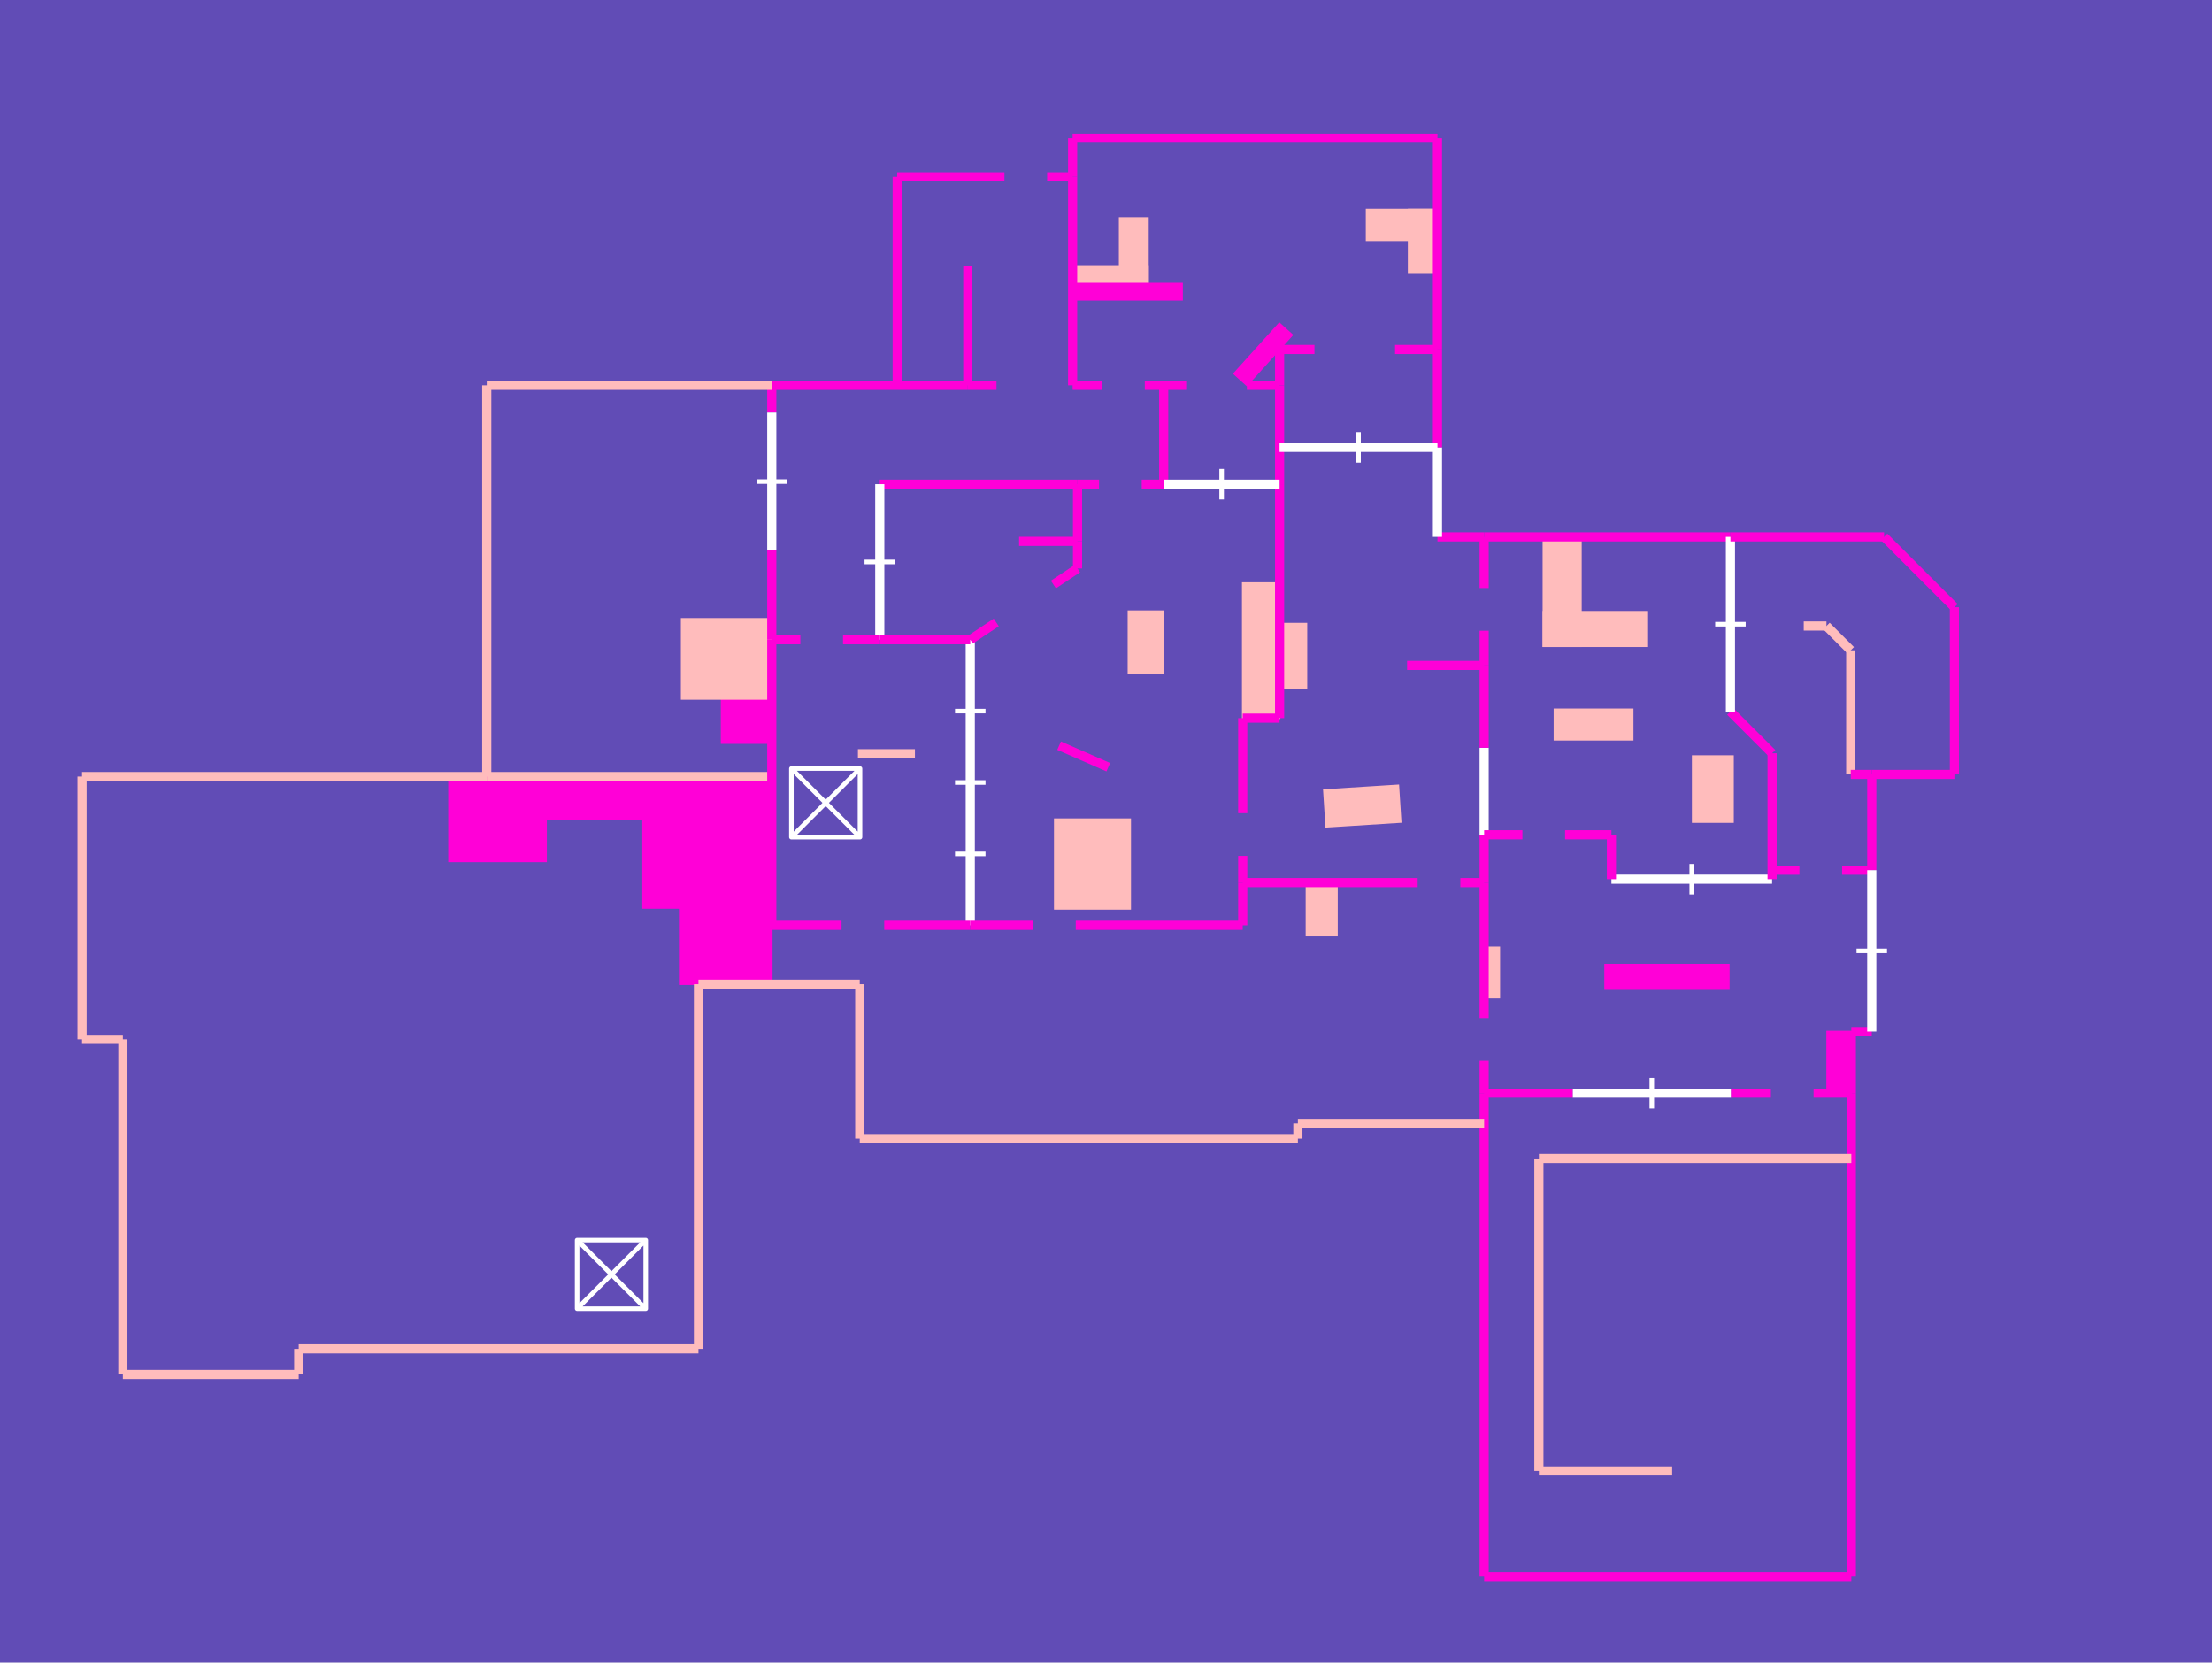
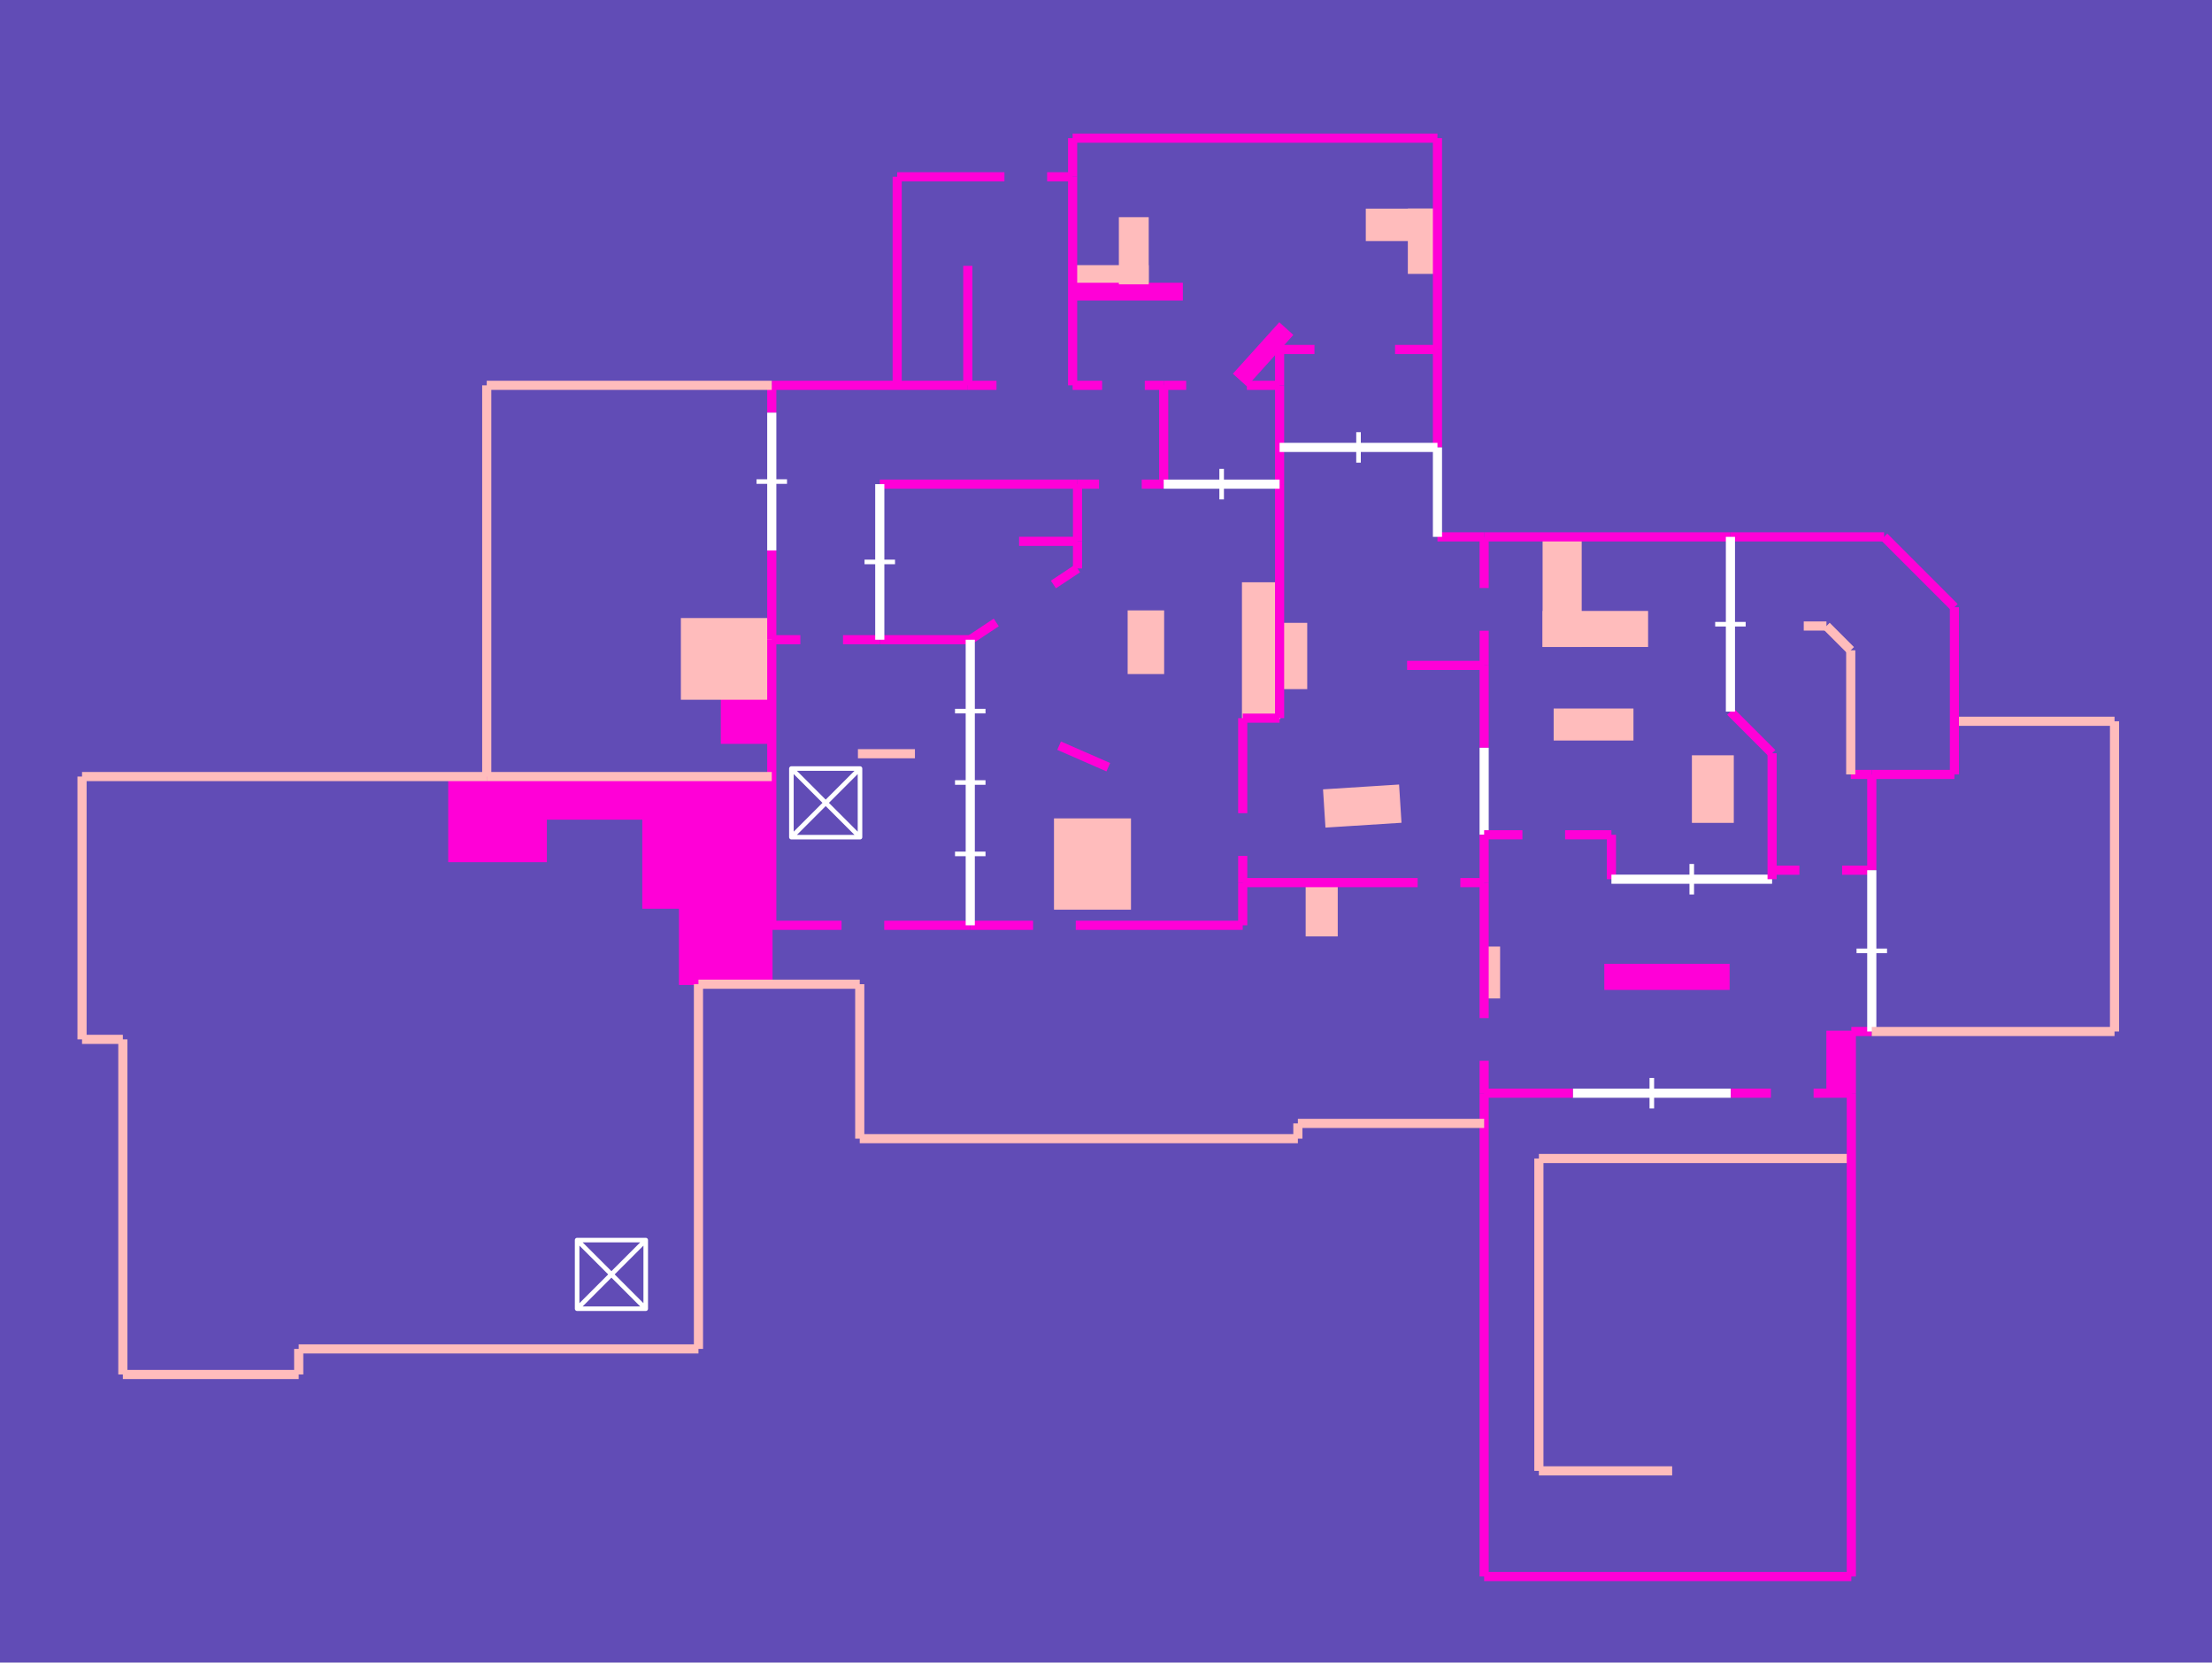
<svg xmlns="http://www.w3.org/2000/svg" viewBox="-533 -420 1078 810">
  <rect fill="#614CB6" height="810" width="1078" x="-533" y="-420" />
-   <path d="M12.641,313.822 L26.442,313.822 L26.442,281.855 L12.641,281.855 z" fill="#FFBCBC" stroke="#FFBCBC" stroke-width="0.75" transform="scale(1, -1)" />
-   <path d="M90.597,84.627 L103.692,84.627 L103.692,116.167 L90.597,116.167 z" fill="#FFBCBC" stroke="#FFBCBC" stroke-width="0.75" transform="scale(1, -1)" />
-   <path d="M17.802,-22.813 L-18.973,-22.813 L-18.973,20.9 L17.802,20.9 z" fill="#FFBCBC" stroke="#FFBCBC" stroke-width="0.75" transform="scale(1, -1)" />
-   <path d="M219.147,105.156 L269.811,105.156 L269.811,121.969 L219.147,121.969 z" fill="#FFBCBC" stroke="#FFBCBC" stroke-width="0.75" transform="scale(1, -1)" />
+   <path d="M357.44,-82.551 L369.233,-82.551 L369.233,-112.609 L357.44,-112.609 z" fill="#FF00D7" stroke="#FF00D7" stroke-width="0.75" transform="scale(1, -1)" />
+   <path d="M26.442,281.855 L-10.264,281.855 L-10.264,290.447 L26.442,290.447 z" fill="#FFBCBC" stroke="#FFBCBC" stroke-width="0.75" transform="scale(1, -1)" />
  <path d="M103.678,-10.015 L118.56,-10.015 L118.56,-35.846 L103.678,-35.846 z" fill="#FFBCBC" stroke="#FFBCBC" stroke-width="0.75" transform="scale(1, -1)" />
+   <path d="M262.677,74.43 L224.537,74.43 L224.537,59.587 L262.677,59.587 z" fill="#FFBCBC" stroke="#FFBCBC" stroke-width="0.75" transform="scale(1, -1)" />
+   <path d="M-10.264,273.951 L43.075,273.951 L43.075,281.855 L-10.264,281.855 z" fill="#FF00D7" stroke="#FF00D7" stroke-width="0.75" transform="scale(1, -1)" />
+   <path d="M311.573,19.464 L291.91,19.464 L291.91,51.643 L311.573,51.643 z" fill="#FFBCBC" stroke="#FFBCBC" stroke-width="0.75" transform="scale(1, -1)" />
  <path d="M249.226,-49.944 L309.532,-49.944 L309.532,-61.911 L249.226,-61.911 z" fill="#FF00D7" stroke="#FF00D7" stroke-width="0.75" transform="scale(1, -1)" />
  <path d="M-181.354,57.954 L-156.883,57.954 L-156.883,79.455 L-181.354,79.455 z" fill="#FF00D7" stroke="#FF00D7" stroke-width="0.75" transform="scale(1, -1)" />
+   <path d="M219.147,105.156 L269.811,105.156 L269.811,121.969 L219.147,121.969 z" fill="#FFBCBC" stroke="#FFBCBC" stroke-width="0.75" transform="scale(1, -1)" />
+   <path d="M153.474,286.924 L167.535,286.924 L167.535,317.966 L153.474,317.966 z" fill="#FFBCBC" stroke="#FFBCBC" stroke-width="0.75" transform="scale(1, -1)" />
+   <path d="M-200.805,118.513 L-156.883,118.513 L-156.883,79.455 L-200.805,79.455 z" fill="#FFBCBC" stroke="#FFBCBC" stroke-width="0.75" transform="scale(1, -1)" />
+   <path d="M90.482,262.47 L96.775,256.795 L74.656,232.266 L68.363,237.941 z" fill="#FF00D7" stroke="#FF00D7" stroke-width="0.75" transform="scale(1, -1)" />
+   <path d="M90.597,84.627 L103.692,84.627 L103.692,116.167 L90.597,116.167 z" fill="#FFBCBC" stroke="#FFBCBC" stroke-width="0.75" transform="scale(1, -1)" />
+   <path d="M197.686,-41.537 L190.282,-41.537 L190.282,-66.075 L197.686,-66.075 z" fill="#FFBCBC" stroke="#FFBCBC" stroke-width="0.75" transform="scale(1, -1)" />
+   <path d="M-266.869,21.028 L-156.883,21.028 L-156.883,41.656 L-266.869,41.656 z" fill="#FF00D7" stroke="#FF00D7" stroke-width="0.75" transform="scale(1, -1)" />
+   <path d="M237.454,158.441 L219.147,158.441 L219.147,105.156 L237.454,105.156 z" fill="#FFBCBC" stroke="#FFBCBC" stroke-width="0.75" transform="scale(1, -1)" />
+   <path d="M-156.883,41.656 L-201.744,41.656 L-201.744,-59.508 L-156.883,-59.508 z" fill="#FF00D7" stroke="#FF00D7" stroke-width="0.75" transform="scale(1, -1)" />
+   <path d="M72.63,135.938 L90.597,135.938 L90.597,70.111 L72.63,70.111 z" fill="#FFBCBC" stroke="#FFBCBC" stroke-width="0.75" transform="scale(1, -1)" />
  <path d="M113.302,17.186 L112.166,35.073 L148.476,37.38 L149.613,19.493 z" fill="#FFBCBC" stroke="#FFBCBC" stroke-width="0.75" transform="scale(1, -1)" />
-   <path d="M90.482,262.47 L96.775,256.795 L74.656,232.266 L68.363,237.941 z" fill="#FF00D7" stroke="#FF00D7" stroke-width="0.75" transform="scale(1, -1)" />
-   <path d="M72.63,135.938 L90.597,135.938 L90.597,70.111 L72.63,70.111 z" fill="#FFBCBC" stroke="#FFBCBC" stroke-width="0.75" transform="scale(1, -1)" />
-   <path d="M357.44,-82.551 L369.233,-82.551 L369.233,-112.609 L357.44,-112.609 z" fill="#FF00D7" stroke="#FF00D7" stroke-width="0.75" transform="scale(1, -1)" />
+   <path d="M-314.191,41.656 L-266.869,41.656 L-266.869,0.317 L-314.191,0.317 z" fill="#FF00D7" stroke="#FF00D7" stroke-width="0.75" transform="scale(1, -1)" />
+   <path d="M132.982,317.966 L167.535,317.966 L167.535,302.934 L132.982,302.934 z" fill="#FFBCBC" stroke="#FFBCBC" stroke-width="0.75" transform="scale(1, -1)" />
  <path d="M-219.61,21.028 L-201.744,21.028 L-201.744,-22.376 L-219.61,-22.376 z" fill="#FF00D7" stroke="#FF00D7" stroke-width="0.75" transform="scale(1, -1)" />
+   <path d="M12.641,313.822 L26.442,313.822 L26.442,281.855 L12.641,281.855 z" fill="#FFBCBC" stroke="#FFBCBC" stroke-width="0.75" transform="scale(1, -1)" />
+   <path d="M17.802,-22.813 L-18.973,-22.813 L-18.973,20.9 L17.802,20.9 z" fill="#FFBCBC" stroke="#FFBCBC" stroke-width="0.75" transform="scale(1, -1)" />
  <path d="M33.956,91.966 L16.928,91.966 L16.928,122.242 L33.956,122.242 z" fill="#FFBCBC" stroke="#FFBCBC" stroke-width="0.75" transform="scale(1, -1)" />
-   <path d="M237.454,158.441 L219.147,158.441 L219.147,105.156 L237.454,105.156 z" fill="#FFBCBC" stroke="#FFBCBC" stroke-width="0.75" transform="scale(1, -1)" />
-   <path d="M153.474,286.924 L167.535,286.924 L167.535,317.966 L153.474,317.966 z" fill="#FFBCBC" stroke="#FFBCBC" stroke-width="0.75" transform="scale(1, -1)" />
-   <path d="M-266.869,21.028 L-156.883,21.028 L-156.883,41.656 L-266.869,41.656 z" fill="#FF00D7" stroke="#FF00D7" stroke-width="0.75" transform="scale(1, -1)" />
-   <path d="M26.442,281.855 L-10.264,281.855 L-10.264,290.447 L26.442,290.447 z" fill="#FFBCBC" stroke="#FFBCBC" stroke-width="0.75" transform="scale(1, -1)" />
-   <path d="M-156.883,41.656 L-201.744,41.656 L-201.744,-59.508 L-156.883,-59.508 z" fill="#FF00D7" stroke="#FF00D7" stroke-width="0.75" transform="scale(1, -1)" />
-   <path d="M132.982,317.966 L167.535,317.966 L167.535,302.934 L132.982,302.934 z" fill="#FFBCBC" stroke="#FFBCBC" stroke-width="0.75" transform="scale(1, -1)" />
-   <path d="M-200.805,118.513 L-156.883,118.513 L-156.883,79.455 L-200.805,79.455 z" fill="#FFBCBC" stroke="#FFBCBC" stroke-width="0.75" transform="scale(1, -1)" />
-   <path d="M197.686,-41.537 L190.282,-41.537 L190.282,-66.075 L197.686,-66.075 z" fill="#FFBCBC" stroke="#FFBCBC" stroke-width="0.75" transform="scale(1, -1)" />
-   <path d="M311.573,19.464 L291.91,19.464 L291.91,51.643 L311.573,51.643 z" fill="#FFBCBC" stroke="#FFBCBC" stroke-width="0.75" transform="scale(1, -1)" />
-   <path d="M-10.264,273.951 L43.075,273.951 L43.075,281.855 L-10.264,281.855 z" fill="#FF00D7" stroke="#FF00D7" stroke-width="0.75" transform="scale(1, -1)" />
-   <path d="M262.677,74.43 L224.537,74.43 L224.537,59.587 L262.677,59.587 z" fill="#FFBCBC" stroke="#FFBCBC" stroke-width="0.75" transform="scale(1, -1)" />
-   <path d="M-314.191,41.656 L-266.869,41.656 L-266.869,0.317 L-314.191,0.317 z" fill="#FF00D7" stroke="#FF00D7" stroke-width="0.75" transform="scale(1, -1)" />
+   <path d="M-251.743,-217.611 L-218.31,-184.179 L-251.743,-184.179 L-218.31,-217.611 L-251.743,-217.611 L-251.743,-184.179 L-218.31,-184.179 L-218.31,-217.611 z" fill="none" stroke="#FFFFFF" stroke-linejoin="round" stroke-width="2.229" transform="scale(1, -1)" />
  <path d="M-147.319,12.127 L-113.886,45.559 L-147.319,45.559 L-113.886,12.127 L-147.319,12.127 L-147.319,45.559 L-113.886,45.559 L-113.886,12.127 z" fill="none" stroke="#FFFFFF" stroke-linejoin="round" stroke-width="2.229" transform="scale(1, -1)" />
-   <path d="M-251.743,-217.611 L-218.31,-184.179 L-251.743,-184.179 L-218.31,-217.611 L-251.743,-217.611 L-251.743,-184.179 L-218.31,-184.179 L-218.31,-217.611 z" fill="none" stroke="#FFFFFF" stroke-linejoin="round" stroke-width="2.229" transform="scale(1, -1)" />
+   <path d="M-473.129,-86.385 L-473.129,-249.659 z" fill="none" stroke="#FFBCBC" stroke-width="4.458" transform="scale(1, -1)" />
+   <path d="M252.315,13.282 L252.315,-8.358 z" fill="none" stroke="#FF00D7" stroke-width="4.458" transform="scale(1, -1)" />
+   <path d="M-61.348,290.466 L-61.348,232.266 z" fill="none" stroke="#FF00D7" stroke-width="4.458" transform="scale(1, -1)" />
+   <path d="M-10.264,352.694 L-10.264,333.874 z" fill="none" stroke="#FF00D7" stroke-width="4.458" transform="scale(1, -1)" />
+   <path d="M167.535,249.727 L167.535,202.02 z" fill="none" stroke="#FF00D7" stroke-width="4.458" transform="scale(1, -1)" />
+   <path d="M-10.264,232.266 L4.102,232.266 z" fill="none" stroke="#FF00D7" stroke-width="4.458" transform="scale(1, -1)" />
+   <path d="M24.905,232.266 L34.123,232.266 z" fill="none" stroke="#FF00D7" stroke-width="4.458" transform="scale(1, -1)" />
+   <path d="M-192.611,-59.508 L-114.009,-59.508 z" fill="none" stroke="#FFBCBC" stroke-width="4.458" transform="scale(1, -1)" />
+   <path d="M369.233,-348.083 L190.282,-348.083 z" fill="none" stroke="#FF00D7" stroke-width="4.458" transform="scale(1, -1)" />
  <path d="M90.597,184.12 L90.597,232.266 z" fill="none" stroke="#FF00D7" stroke-width="4.458" transform="scale(1, -1)" />
+   <path d="M167.535,158.441 L190.282,158.441 z" fill="none" stroke="#FF00D7" stroke-width="4.458" transform="scale(1, -1)" />
+   <path d="M167.535,352.694 L167.535,249.727 z" fill="none" stroke="#FF00D7" stroke-width="4.458" transform="scale(1, -1)" />
+   <path d="M369.233,-82.551 L369.233,-112.609 z" fill="none" stroke="#FF00D7" stroke-width="4.458" transform="scale(1, -1)" />
+   <path d="M190.282,-10.015 L178.684,-10.015 z" fill="none" stroke="#FF00D7" stroke-width="4.458" transform="scale(1, -1)" />
+   <path d="M157.881,-10.015 L72.63,-10.015 z" fill="none" stroke="#FF00D7" stroke-width="4.458" transform="scale(1, -1)" />
+   <path d="M34.123,232.266 L34.123,184.12 z" fill="none" stroke="#FF00D7" stroke-width="4.458" transform="scale(1, -1)" />
+   <path d="M216.964,-296.617 L281.911,-296.617 z" fill="none" stroke="#FFBCBC" stroke-width="4.458" transform="scale(1, -1)" />
+   <path d="M-156.883,232.266 L-95.761,232.266 z" fill="none" stroke="#FF00D7" stroke-width="4.458" transform="scale(1, -1)" />
+   <path d="M-295.789,41.656 L-493.022,41.656 z" fill="none" stroke="#FFBCBC" stroke-width="4.458" transform="scale(1, -1)" />
+   <path d="M-60.152,-30.813 L-29.543,-30.813 z" fill="none" stroke="#FF00D7" stroke-width="4.458" transform="scale(1, -1)" />
+   <path d="M-8.74,-30.813 L72.63,-30.813 z" fill="none" stroke="#FF00D7" stroke-width="4.458" transform="scale(1, -1)" />
+   <path d="M-95.761,232.266 L-95.761,333.874 z" fill="none" stroke="#FF00D7" stroke-width="4.458" transform="scale(1, -1)" />
+   <path d="M107.59,249.727 L90.597,249.727 z" fill="none" stroke="#FF00D7" stroke-width="4.458" transform="scale(1, -1)" />
+   <path d="M72.63,-10.015 L72.63,3.003 z" fill="none" stroke="#FF00D7" stroke-width="4.458" transform="scale(1, -1)" />
+   <path d="M72.63,23.806 L72.63,70.111 z" fill="none" stroke="#FF00D7" stroke-width="4.458" transform="scale(1, -1)" />
+   <path d="M368.942,42.693 L379.196,42.693 z" fill="none" stroke="#FF00D7" stroke-width="4.458" transform="scale(1, -1)" />
+   <path d="M190.282,-348.083 L190.282,-112.609 z" fill="none" stroke="#FF00D7" stroke-width="4.458" transform="scale(1, -1)" />
+   <path d="M-493.022,-86.385 L-473.129,-86.385 z" fill="none" stroke="#FFBCBC" stroke-width="4.458" transform="scale(1, -1)" />
+   <path d="M252.315,-8.358 L330.618,-8.358 z" fill="none" stroke="#FFFFFF" stroke-width="4.458" transform="scale(1, -1)" />
+   <path d="M291.467,-15.788 L291.467,-0.929 z" fill="none" stroke="#FFFFFF" stroke-width="2.229" transform="scale(1, -1)" />
+   <path d="M90.597,70.111 L90.597,184.12 z" fill="none" stroke="#FF00D7" stroke-width="4.458" transform="scale(1, -1)" />
+   <path d="M216.964,-144.431 L369.233,-144.431 z" fill="none" stroke="#FFBCBC" stroke-width="4.458" transform="scale(1, -1)" />
+   <path d="M167.535,202.02 L90.597,202.02 z" fill="none" stroke="#FFFFFF" stroke-width="4.458" transform="scale(1, -1)" />
+   <path d="M129.066,209.449 L129.066,194.59 z" fill="none" stroke="#FFFFFF" stroke-width="2.229" transform="scale(1, -1)" />
+   <path d="M310.309,73.317 L330.618,53.008 z" fill="none" stroke="#FF00D7" stroke-width="4.458" transform="scale(1, -1)" />
+   <path d="M369.233,-82.551 L379.196,-82.551 z" fill="none" stroke="#FF00D7" stroke-width="4.458" transform="scale(1, -1)" />
+   <path d="M-156.883,-30.813 L-122.881,-30.813 z" fill="none" stroke="#FF00D7" stroke-width="4.458" transform="scale(1, -1)" />
+   <path d="M-102.078,-30.813 L-60.152,-30.813 z" fill="none" stroke="#FF00D7" stroke-width="4.458" transform="scale(1, -1)" />
+   <path d="M-95.761,333.874 L-43.493,333.874 z" fill="none" stroke="#FF00D7" stroke-width="4.458" transform="scale(1, -1)" />
+   <path d="M-22.69,333.874 L-10.264,333.874 z" fill="none" stroke="#FF00D7" stroke-width="4.458" transform="scale(1, -1)" />
+   <path d="M7.115,46.214 L-16.859,56.708 z" fill="none" stroke="#FF00D7" stroke-width="4.458" transform="scale(1, -1)" />
+   <path d="M-192.611,-237.198 L-192.611,-59.508 z" fill="none" stroke="#FFBCBC" stroke-width="4.458" transform="scale(1, -1)" />
+   <path d="M419.472,68.589 L497.498,68.589 z" fill="none" stroke="#FFBCBC" stroke-width="4.458" transform="scale(1, -1)" />
+   <path d="M72.63,-30.813 L72.63,-10.015 z" fill="none" stroke="#FF00D7" stroke-width="4.458" transform="scale(1, -1)" />
+   <path d="M-295.789,232.266 L-295.789,41.656 z" fill="none" stroke="#FFBCBC" stroke-width="4.458" transform="scale(1, -1)" />
+   <path d="M99.508,-127.327 L190.282,-127.327 z" fill="none" stroke="#FFBCBC" stroke-width="4.458" transform="scale(1, -1)" />
+   <path d="M346.041,115.003 L357.112,115.003 z" fill="none" stroke="#FFBCBC" stroke-width="4.458" transform="scale(1, -1)" />
+   <path d="M90.597,232.266 L74.656,232.266 z" fill="none" stroke="#FF00D7" stroke-width="4.458" transform="scale(1, -1)" />
  <path d="M379.196,42.693 L419.472,42.693 z" fill="none" stroke="#FF00D7" stroke-width="4.458" transform="scale(1, -1)" />
-   <path d="M368.942,103.173 L368.942,42.693 z" fill="none" stroke="#FFBCBC" stroke-width="4.458" transform="scale(1, -1)" />
-   <path d="M-114.009,-59.508 L-114.009,-134.763 z" fill="none" stroke="#FFBCBC" stroke-width="4.458" transform="scale(1, -1)" />
+   <path d="M-114.892,52.783 L-87.115,52.783 z" fill="none" stroke="#FFBCBC" stroke-width="4.458" transform="scale(1, -1)" />
+   <path d="M216.964,-296.617 L216.964,-144.431 z" fill="none" stroke="#FFBCBC" stroke-width="4.458" transform="scale(1, -1)" />
+   <path d="M369.233,-112.609 L369.233,-348.083 z" fill="none" stroke="#FF00D7" stroke-width="4.458" transform="scale(1, -1)" />
+   <path d="M167.535,202.02 L167.535,158.441 z" fill="none" stroke="#FFFFFF" stroke-width="4.458" transform="scale(1, -1)" />
+   <path d="M167.535,249.727 L146.872,249.727 z" fill="none" stroke="#FF00D7" stroke-width="4.458" transform="scale(1, -1)" />
+   <path d="M190.282,55.687 L190.282,95.81 z" fill="none" stroke="#FF00D7" stroke-width="4.458" transform="scale(1, -1)" />
+   <path d="M-60.152,108.328 L-104.245,108.328 z" fill="none" stroke="#FF00D7" stroke-width="4.458" transform="scale(1, -1)" />
+   <path d="M379.196,42.693 L379.196,-3.973 z" fill="none" stroke="#FF00D7" stroke-width="4.458" transform="scale(1, -1)" />
+   <path d="M330.618,-3.973 L343.936,-3.973 z" fill="none" stroke="#FF00D7" stroke-width="4.458" transform="scale(1, -1)" />
+   <path d="M364.738,-3.973 L379.196,-3.973 z" fill="none" stroke="#FF00D7" stroke-width="4.458" transform="scale(1, -1)" />
+   <path d="M-493.022,41.656 L-493.022,-86.385 z" fill="none" stroke="#FFBCBC" stroke-width="4.458" transform="scale(1, -1)" />
+   <path d="M-387.429,-249.659 L-387.429,-237.198 z" fill="none" stroke="#FFBCBC" stroke-width="4.458" transform="scale(1, -1)" />
+   <path d="M-156.883,232.266 L-156.883,218.951 z" fill="none" stroke="#FF00D7" stroke-width="4.458" transform="scale(1, -1)" />
  <path d="M190.282,-10.015 L190.282,-76.023 z" fill="none" stroke="#FF00D7" stroke-width="4.458" transform="scale(1, -1)" />
  <path d="M190.282,-96.825 L190.282,-112.609 z" fill="none" stroke="#FF00D7" stroke-width="4.458" transform="scale(1, -1)" />
-   <path d="M7.115,46.214 L-16.859,56.708 z" fill="none" stroke="#FF00D7" stroke-width="4.458" transform="scale(1, -1)" />
-   <path d="M90.597,232.266 L74.656,232.266 z" fill="none" stroke="#FF00D7" stroke-width="4.458" transform="scale(1, -1)" />
-   <path d="M-104.245,184.12 L-7.88,184.12 z" fill="none" stroke="#FF00D7" stroke-width="4.458" transform="scale(1, -1)" />
-   <path d="M-473.129,-249.659 L-387.429,-249.659 z" fill="none" stroke="#FFBCBC" stroke-width="4.458" transform="scale(1, -1)" />
-   <path d="M252.315,-8.358 L330.618,-8.358 z" fill="none" stroke="#FFFFFF" stroke-width="4.458" transform="scale(1, -1)" />
-   <path d="M291.467,-15.788 L291.467,-0.929 z" fill="none" stroke="#FFFFFF" stroke-width="2.229" transform="scale(1, -1)" />
-   <path d="M310.509,-112.609 L330.04,-112.609 z" fill="none" stroke="#FF00D7" stroke-width="4.458" transform="scale(1, -1)" />
-   <path d="M350.843,-112.609 L369.233,-112.609 z" fill="none" stroke="#FF00D7" stroke-width="4.458" transform="scale(1, -1)" />
-   <path d="M167.535,352.694 L167.535,249.727 z" fill="none" stroke="#FF00D7" stroke-width="4.458" transform="scale(1, -1)" />
+   <path d="M385.19,158.441 L310.309,158.441 z" fill="none" stroke="#FF00D7" stroke-width="4.458" transform="scale(1, -1)" />
+   <path d="M233.496,-112.609 L310.509,-112.609 z" fill="none" stroke="#FFFFFF" stroke-width="4.458" transform="scale(1, -1)" />
+   <path d="M272.002,-120.039 L272.002,-105.18 z" fill="none" stroke="#FFFFFF" stroke-width="2.229" transform="scale(1, -1)" />
+   <path d="M419.472,124.158 L385.19,158.441 z" fill="none" stroke="#FF00D7" stroke-width="4.458" transform="scale(1, -1)" />
+   <path d="M-61.348,232.266 L-95.761,232.266 z" fill="none" stroke="#FF00D7" stroke-width="4.458" transform="scale(1, -1)" />
+   <path d="M-7.88,143.03 L-19.63,135.229 z" fill="none" stroke="#FF00D7" stroke-width="4.458" transform="scale(1, -1)" />
+   <path d="M-47.483,116.738 L-60.152,108.328 z" fill="none" stroke="#FF00D7" stroke-width="4.458" transform="scale(1, -1)" />
+   <path d="M190.282,158.441 L310.309,158.441 z" fill="none" stroke="#FF00D7" stroke-width="4.458" transform="scale(1, -1)" />
+   <path d="M-10.264,352.694 L167.535,352.694 z" fill="none" stroke="#FF00D7" stroke-width="4.458" transform="scale(1, -1)" />
+   <path d="M330.618,53.008 L330.618,-8.358 z" fill="none" stroke="#FF00D7" stroke-width="4.458" transform="scale(1, -1)" />
+   <path d="M-156.883,151.812 L-156.883,218.951 z" fill="none" stroke="#FFFFFF" stroke-width="4.458" transform="scale(1, -1)" />
+   <path d="M-149.454,185.381 L-164.313,185.381 z" fill="none" stroke="#FFFFFF" stroke-width="2.229" transform="scale(1, -1)" />
  <path d="M190.282,55.687 L190.282,13.282 z" fill="none" stroke="#FFFFFF" stroke-width="4.458" transform="scale(1, -1)" />
-   <path d="M-295.789,41.656 L-493.022,41.656 z" fill="none" stroke="#FFBCBC" stroke-width="4.458" transform="scale(1, -1)" />
  <path d="M-60.152,108.328 L-60.152,-30.813 z" fill="none" stroke="#FFFFFF" stroke-width="4.458" transform="scale(1, -1)" />
  <path d="M-67.582,73.542 L-52.723,73.542 z" fill="none" stroke="#FFFFFF" stroke-width="2.229" transform="scale(1, -1)" />
  <path d="M-67.582,38.757 L-52.723,38.757 z" fill="none" stroke="#FFFFFF" stroke-width="2.229" transform="scale(1, -1)" />
  <path d="M-67.582,3.972 L-52.723,3.972 z" fill="none" stroke="#FFFFFF" stroke-width="2.229" transform="scale(1, -1)" />
-   <path d="M-295.789,232.266 L-295.789,41.656 z" fill="none" stroke="#FFBCBC" stroke-width="4.458" transform="scale(1, -1)" />
-   <path d="M-10.264,232.266 L-10.264,333.874 z" fill="none" stroke="#FF00D7" stroke-width="4.458" transform="scale(1, -1)" />
+   <path d="M45.071,232.266 L34.123,232.266 z" fill="none" stroke="#FF00D7" stroke-width="4.458" transform="scale(1, -1)" />
  <path d="M190.282,13.282 L208.934,13.282 z" fill="none" stroke="#FF00D7" stroke-width="4.458" transform="scale(1, -1)" />
  <path d="M229.736,13.282 L252.315,13.282 z" fill="none" stroke="#FF00D7" stroke-width="4.458" transform="scale(1, -1)" />
-   <path d="M-473.129,-86.385 L-473.129,-249.659 z" fill="none" stroke="#FFBCBC" stroke-width="4.458" transform="scale(1, -1)" />
-   <path d="M419.472,124.158 L385.19,158.441 z" fill="none" stroke="#FF00D7" stroke-width="4.458" transform="scale(1, -1)" />
-   <path d="M72.63,-10.015 L72.63,3.003 z" fill="none" stroke="#FF00D7" stroke-width="4.458" transform="scale(1, -1)" />
-   <path d="M72.63,23.806 L72.63,70.111 z" fill="none" stroke="#FF00D7" stroke-width="4.458" transform="scale(1, -1)" />
-   <path d="M369.233,-112.609 L369.233,-348.083 z" fill="none" stroke="#FF00D7" stroke-width="4.458" transform="scale(1, -1)" />
-   <path d="M-10.264,352.694 L-10.264,333.874 z" fill="none" stroke="#FF00D7" stroke-width="4.458" transform="scale(1, -1)" />
-   <path d="M-7.88,156.253 L-36.353,156.253 z" fill="none" stroke="#FF00D7" stroke-width="4.458" transform="scale(1, -1)" />
-   <path d="M-387.429,-249.659 L-387.429,-237.198 z" fill="none" stroke="#FFBCBC" stroke-width="4.458" transform="scale(1, -1)" />
-   <path d="M90.597,70.111 L90.597,184.12 z" fill="none" stroke="#FF00D7" stroke-width="4.458" transform="scale(1, -1)" />
-   <path d="M167.535,158.441 L190.282,158.441 z" fill="none" stroke="#FF00D7" stroke-width="4.458" transform="scale(1, -1)" />
-   <path d="M190.282,158.441 L310.309,158.441 z" fill="none" stroke="#FF00D7" stroke-width="4.458" transform="scale(1, -1)" />
-   <path d="M-387.429,-237.198 L-192.611,-237.198 z" fill="none" stroke="#FFBCBC" stroke-width="4.458" transform="scale(1, -1)" />
-   <path d="M167.535,202.02 L167.535,158.441 z" fill="none" stroke="#FFFFFF" stroke-width="4.458" transform="scale(1, -1)" />
-   <path d="M72.63,-30.813 L72.63,-10.015 z" fill="none" stroke="#FF00D7" stroke-width="4.458" transform="scale(1, -1)" />
+   <path d="M90.597,249.727 L90.597,232.266 z" fill="none" stroke="#FF00D7" stroke-width="4.458" transform="scale(1, -1)" />
+   <path d="M357.112,115.003 L368.942,103.173 z" fill="none" stroke="#FFBCBC" stroke-width="4.458" transform="scale(1, -1)" />
+   <path d="M-7.88,156.253 L-7.88,143.03 z" fill="none" stroke="#FF00D7" stroke-width="4.458" transform="scale(1, -1)" />
+   <path d="M-114.009,-134.763 L99.508,-134.763 z" fill="none" stroke="#FFBCBC" stroke-width="4.458" transform="scale(1, -1)" />
+   <path d="M190.282,-112.609 L233.496,-112.609 z" fill="none" stroke="#FF00D7" stroke-width="4.458" transform="scale(1, -1)" />
+   <path d="M-104.245,108.328 L-122.159,108.328 z" fill="none" stroke="#FF00D7" stroke-width="4.458" transform="scale(1, -1)" />
+   <path d="M-142.962,108.328 L-156.883,108.328 z" fill="none" stroke="#FF00D7" stroke-width="4.458" transform="scale(1, -1)" />
+   <path d="M-10.264,232.266 L-10.264,333.874 z" fill="none" stroke="#FF00D7" stroke-width="4.458" transform="scale(1, -1)" />
+   <path d="M419.472,42.693 L419.472,124.158 z" fill="none" stroke="#FF00D7" stroke-width="4.458" transform="scale(1, -1)" />
+   <path d="M310.309,158.441 L310.309,73.317 z" fill="none" stroke="#FFFFFF" stroke-width="4.458" transform="scale(1, -1)" />
+   <path d="M302.88,115.879 L317.739,115.879 z" fill="none" stroke="#FFFFFF" stroke-width="2.229" transform="scale(1, -1)" />
+   <path d="M497.498,68.589 L497.498,-82.551 z" fill="none" stroke="#FFBCBC" stroke-width="4.458" transform="scale(1, -1)" />
+   <path d="M-104.245,184.12 L-7.88,184.12 z" fill="none" stroke="#FF00D7" stroke-width="4.458" transform="scale(1, -1)" />
+   <path d="M310.509,-112.609 L330.04,-112.609 z" fill="none" stroke="#FF00D7" stroke-width="4.458" transform="scale(1, -1)" />
+   <path d="M350.843,-112.609 L369.233,-112.609 z" fill="none" stroke="#FF00D7" stroke-width="4.458" transform="scale(1, -1)" />
  <path d="M-61.348,232.266 L-47.37,232.266 z" fill="none" stroke="#FF00D7" stroke-width="4.458" transform="scale(1, -1)" />
-   <path d="M330.618,53.008 L330.618,-8.358 z" fill="none" stroke="#FF00D7" stroke-width="4.458" transform="scale(1, -1)" />
-   <path d="M-493.022,41.656 L-493.022,-86.385 z" fill="none" stroke="#FFBCBC" stroke-width="4.458" transform="scale(1, -1)" />
-   <path d="M-192.611,-237.198 L-192.611,-59.508 z" fill="none" stroke="#FFBCBC" stroke-width="4.458" transform="scale(1, -1)" />
-   <path d="M-156.883,232.266 L-95.761,232.266 z" fill="none" stroke="#FF00D7" stroke-width="4.458" transform="scale(1, -1)" />
-   <path d="M-61.348,232.266 L-95.761,232.266 z" fill="none" stroke="#FF00D7" stroke-width="4.458" transform="scale(1, -1)" />
-   <path d="M-95.761,232.266 L-95.761,333.874 z" fill="none" stroke="#FF00D7" stroke-width="4.458" transform="scale(1, -1)" />
-   <path d="M-10.264,352.694 L167.535,352.694 z" fill="none" stroke="#FF00D7" stroke-width="4.458" transform="scale(1, -1)" />
-   <path d="M419.472,42.693 L419.472,124.158 z" fill="none" stroke="#FF00D7" stroke-width="4.458" transform="scale(1, -1)" />
+   <path d="M-156.883,108.328 L-156.883,-30.813 z" fill="none" stroke="#FF00D7" stroke-width="4.458" transform="scale(1, -1)" />
+   <path d="M34.123,184.12 L23.416,184.12 z" fill="none" stroke="#FF00D7" stroke-width="4.458" transform="scale(1, -1)" />
+   <path d="M2.613,184.12 L-7.88,184.12 z" fill="none" stroke="#FF00D7" stroke-width="4.458" transform="scale(1, -1)" />
+   <path d="M72.63,70.111 L90.597,70.111 z" fill="none" stroke="#FF00D7" stroke-width="4.458" transform="scale(1, -1)" />
  <path d="M190.282,95.81 L152.732,95.81 z" fill="none" stroke="#FF00D7" stroke-width="4.458" transform="scale(1, -1)" />
-   <path d="M-114.892,52.783 L-87.115,52.783 z" fill="none" stroke="#FFBCBC" stroke-width="4.458" transform="scale(1, -1)" />
-   <path d="M379.196,42.693 L379.196,-3.973 z" fill="none" stroke="#FF00D7" stroke-width="4.458" transform="scale(1, -1)" />
+   <path d="M379.196,-3.973 L379.196,-82.551 z" fill="none" stroke="#FFFFFF" stroke-width="4.458" transform="scale(1, -1)" />
+   <path d="M371.767,-43.262 L386.626,-43.262 z" fill="none" stroke="#FFFFFF" stroke-width="2.229" transform="scale(1, -1)" />
+   <path d="M99.508,-134.763 L99.508,-127.327 z" fill="none" stroke="#FFBCBC" stroke-width="4.458" transform="scale(1, -1)" />
+   <path d="M190.282,-10.015 L190.282,13.282 z" fill="none" stroke="#FF00D7" stroke-width="4.458" transform="scale(1, -1)" />
+   <path d="M-473.129,-249.659 L-387.429,-249.659 z" fill="none" stroke="#FFBCBC" stroke-width="4.458" transform="scale(1, -1)" />
  <path d="M-104.245,184.12 L-104.245,108.328 z" fill="none" stroke="#FFFFFF" stroke-width="4.458" transform="scale(1, -1)" />
  <path d="M-111.675,146.224 L-96.816,146.224 z" fill="none" stroke="#FFFFFF" stroke-width="2.229" transform="scale(1, -1)" />
-   <path d="M-7.88,143.03 L-19.63,135.229 z" fill="none" stroke="#FF00D7" stroke-width="4.458" transform="scale(1, -1)" />
-   <path d="M-47.483,116.738 L-60.152,108.328 z" fill="none" stroke="#FF00D7" stroke-width="4.458" transform="scale(1, -1)" />
-   <path d="M369.233,-82.551 L369.233,-112.609 z" fill="none" stroke="#FF00D7" stroke-width="4.458" transform="scale(1, -1)" />
-   <path d="M-61.348,290.466 L-61.348,232.266 z" fill="none" stroke="#FF00D7" stroke-width="4.458" transform="scale(1, -1)" />
-   <path d="M330.618,-3.973 L343.936,-3.973 z" fill="none" stroke="#FF00D7" stroke-width="4.458" transform="scale(1, -1)" />
-   <path d="M364.738,-3.973 L379.196,-3.973 z" fill="none" stroke="#FF00D7" stroke-width="4.458" transform="scale(1, -1)" />
-   <path d="M-60.152,108.328 L-104.245,108.328 z" fill="none" stroke="#FF00D7" stroke-width="4.458" transform="scale(1, -1)" />
-   <path d="M216.964,-144.431 L369.233,-144.431 z" fill="none" stroke="#FFBCBC" stroke-width="4.458" transform="scale(1, -1)" />
-   <path d="M167.535,249.727 L167.535,202.02 z" fill="none" stroke="#FF00D7" stroke-width="4.458" transform="scale(1, -1)" />
-   <path d="M216.964,-296.617 L281.911,-296.617 z" fill="none" stroke="#FFBCBC" stroke-width="4.458" transform="scale(1, -1)" />
-   <path d="M99.508,-134.763 L99.508,-127.327 z" fill="none" stroke="#FFBCBC" stroke-width="4.458" transform="scale(1, -1)" />
-   <path d="M357.112,115.003 L368.942,103.173 z" fill="none" stroke="#FFBCBC" stroke-width="4.458" transform="scale(1, -1)" />
-   <path d="M-114.009,-134.763 L99.508,-134.763 z" fill="none" stroke="#FFBCBC" stroke-width="4.458" transform="scale(1, -1)" />
-   <path d="M-192.611,-59.508 L-114.009,-59.508 z" fill="none" stroke="#FFBCBC" stroke-width="4.458" transform="scale(1, -1)" />
+   <path d="M497.498,-82.551 L379.196,-82.551 z" fill="none" stroke="#FFBCBC" stroke-width="4.458" transform="scale(1, -1)" />
+   <path d="M368.942,103.173 L368.942,42.693 z" fill="none" stroke="#FFBCBC" stroke-width="4.458" transform="scale(1, -1)" />
+   <path d="M-7.88,156.253 L-36.353,156.253 z" fill="none" stroke="#FF00D7" stroke-width="4.458" transform="scale(1, -1)" />
+   <path d="M-156.883,41.656 L-295.789,41.656 z" fill="none" stroke="#FFBCBC" stroke-width="4.458" transform="scale(1, -1)" />
  <path d="M190.282,158.441 L190.282,133.508 z" fill="none" stroke="#FF00D7" stroke-width="4.458" transform="scale(1, -1)" />
  <path d="M190.282,112.705 L190.282,95.81 z" fill="none" stroke="#FF00D7" stroke-width="4.458" transform="scale(1, -1)" />
-   <path d="M190.282,-10.015 L178.684,-10.015 z" fill="none" stroke="#FF00D7" stroke-width="4.458" transform="scale(1, -1)" />
-   <path d="M157.881,-10.015 L72.63,-10.015 z" fill="none" stroke="#FF00D7" stroke-width="4.458" transform="scale(1, -1)" />
-   <path d="M34.123,184.12 L23.416,184.12 z" fill="none" stroke="#FF00D7" stroke-width="4.458" transform="scale(1, -1)" />
-   <path d="M2.613,184.12 L-7.88,184.12 z" fill="none" stroke="#FF00D7" stroke-width="4.458" transform="scale(1, -1)" />
-   <path d="M310.309,73.317 L330.618,53.008 z" fill="none" stroke="#FF00D7" stroke-width="4.458" transform="scale(1, -1)" />
-   <path d="M-60.152,-30.813 L-29.543,-30.813 z" fill="none" stroke="#FF00D7" stroke-width="4.458" transform="scale(1, -1)" />
-   <path d="M-8.74,-30.813 L72.63,-30.813 z" fill="none" stroke="#FF00D7" stroke-width="4.458" transform="scale(1, -1)" />
-   <path d="M90.597,249.727 L90.597,232.266 z" fill="none" stroke="#FF00D7" stroke-width="4.458" transform="scale(1, -1)" />
-   <path d="M-10.264,232.266 L4.102,232.266 z" fill="none" stroke="#FF00D7" stroke-width="4.458" transform="scale(1, -1)" />
-   <path d="M24.905,232.266 L34.123,232.266 z" fill="none" stroke="#FF00D7" stroke-width="4.458" transform="scale(1, -1)" />
-   <path d="M-156.883,41.656 L-295.789,41.656 z" fill="none" stroke="#FFBCBC" stroke-width="4.458" transform="scale(1, -1)" />
-   <path d="M167.535,202.02 L90.597,202.02 z" fill="none" stroke="#FFFFFF" stroke-width="4.458" transform="scale(1, -1)" />
-   <path d="M129.066,209.449 L129.066,194.59 z" fill="none" stroke="#FFFFFF" stroke-width="2.229" transform="scale(1, -1)" />
-   <path d="M190.282,-10.015 L190.282,13.282 z" fill="none" stroke="#FF00D7" stroke-width="4.458" transform="scale(1, -1)" />
-   <path d="M45.071,232.266 L34.123,232.266 z" fill="none" stroke="#FF00D7" stroke-width="4.458" transform="scale(1, -1)" />
-   <path d="M-7.88,184.12 L-7.88,156.253 z" fill="none" stroke="#FF00D7" stroke-width="4.458" transform="scale(1, -1)" />
-   <path d="M190.282,-112.609 L233.496,-112.609 z" fill="none" stroke="#FF00D7" stroke-width="4.458" transform="scale(1, -1)" />
-   <path d="M252.315,13.282 L252.315,-8.358 z" fill="none" stroke="#FF00D7" stroke-width="4.458" transform="scale(1, -1)" />
-   <path d="M369.233,-82.551 L379.196,-82.551 z" fill="none" stroke="#FF00D7" stroke-width="4.458" transform="scale(1, -1)" />
-   <path d="M-156.883,232.266 L-156.883,218.951 z" fill="none" stroke="#FF00D7" stroke-width="4.458" transform="scale(1, -1)" />
-   <path d="M-156.883,108.328 L-156.883,-30.813 z" fill="none" stroke="#FF00D7" stroke-width="4.458" transform="scale(1, -1)" />
-   <path d="M167.535,249.727 L146.872,249.727 z" fill="none" stroke="#FF00D7" stroke-width="4.458" transform="scale(1, -1)" />
-   <path d="M-156.883,108.328 L-156.883,151.812 z" fill="none" stroke="#FF00D7" stroke-width="4.458" transform="scale(1, -1)" />
-   <path d="M233.496,-112.609 L310.509,-112.609 z" fill="none" stroke="#FFFFFF" stroke-width="4.458" transform="scale(1, -1)" />
-   <path d="M272.002,-120.039 L272.002,-105.18 z" fill="none" stroke="#FFFFFF" stroke-width="2.229" transform="scale(1, -1)" />
-   <path d="M-493.022,-86.385 L-473.129,-86.385 z" fill="none" stroke="#FFBCBC" stroke-width="4.458" transform="scale(1, -1)" />
-   <path d="M346.041,115.003 L357.112,115.003 z" fill="none" stroke="#FFBCBC" stroke-width="4.458" transform="scale(1, -1)" />
-   <path d="M190.282,-348.083 L190.282,-112.609 z" fill="none" stroke="#FF00D7" stroke-width="4.458" transform="scale(1, -1)" />
-   <path d="M-104.245,108.328 L-122.159,108.328 z" fill="none" stroke="#FF00D7" stroke-width="4.458" transform="scale(1, -1)" />
-   <path d="M-142.962,108.328 L-156.883,108.328 z" fill="none" stroke="#FF00D7" stroke-width="4.458" transform="scale(1, -1)" />
-   <path d="M-156.883,151.812 L-156.883,218.951 z" fill="none" stroke="#FFFFFF" stroke-width="4.458" transform="scale(1, -1)" />
-   <path d="M-149.454,185.381 L-164.313,185.381 z" fill="none" stroke="#FFFFFF" stroke-width="2.229" transform="scale(1, -1)" />
-   <path d="M107.59,249.727 L90.597,249.727 z" fill="none" stroke="#FF00D7" stroke-width="4.458" transform="scale(1, -1)" />
-   <path d="M-7.88,156.253 L-7.88,143.03 z" fill="none" stroke="#FF00D7" stroke-width="4.458" transform="scale(1, -1)" />
-   <path d="M-95.761,333.874 L-43.493,333.874 z" fill="none" stroke="#FF00D7" stroke-width="4.458" transform="scale(1, -1)" />
-   <path d="M-22.69,333.874 L-10.264,333.874 z" fill="none" stroke="#FF00D7" stroke-width="4.458" transform="scale(1, -1)" />
-   <path d="M216.964,-296.617 L216.964,-144.431 z" fill="none" stroke="#FFBCBC" stroke-width="4.458" transform="scale(1, -1)" />
-   <path d="M72.63,70.111 L90.597,70.111 z" fill="none" stroke="#FF00D7" stroke-width="4.458" transform="scale(1, -1)" />
-   <path d="M34.123,232.266 L34.123,184.12 z" fill="none" stroke="#FF00D7" stroke-width="4.458" transform="scale(1, -1)" />
-   <path d="M-156.883,232.266 L-295.789,232.266 z" fill="none" stroke="#FFBCBC" stroke-width="4.458" transform="scale(1, -1)" />
-   <path d="M-156.883,-30.813 L-122.881,-30.813 z" fill="none" stroke="#FF00D7" stroke-width="4.458" transform="scale(1, -1)" />
-   <path d="M-102.078,-30.813 L-60.152,-30.813 z" fill="none" stroke="#FF00D7" stroke-width="4.458" transform="scale(1, -1)" />
-   <path d="M99.508,-127.327 L190.282,-127.327 z" fill="none" stroke="#FFBCBC" stroke-width="4.458" transform="scale(1, -1)" />
-   <path d="M379.196,-3.973 L379.196,-82.551 z" fill="none" stroke="#FFFFFF" stroke-width="4.458" transform="scale(1, -1)" />
-   <path d="M371.767,-43.262 L386.626,-43.262 z" fill="none" stroke="#FFFFFF" stroke-width="2.229" transform="scale(1, -1)" />
-   <path d="M368.942,42.693 L379.196,42.693 z" fill="none" stroke="#FF00D7" stroke-width="4.458" transform="scale(1, -1)" />
-   <path d="M190.282,55.687 L190.282,95.81 z" fill="none" stroke="#FF00D7" stroke-width="4.458" transform="scale(1, -1)" />
+   <path d="M-114.009,-59.508 L-114.009,-134.763 z" fill="none" stroke="#FFBCBC" stroke-width="4.458" transform="scale(1, -1)" />
  <path d="M90.597,184.12 L34.123,184.12 z" fill="none" stroke="#FFFFFF" stroke-width="4.458" transform="scale(1, -1)" />
  <path d="M62.36,191.549 L62.36,176.69 z" fill="none" stroke="#FFFFFF" stroke-width="2.229" transform="scale(1, -1)" />
-   <path d="M310.309,158.441 L310.309,73.317 z" fill="none" stroke="#FFFFFF" stroke-width="4.458" transform="scale(1, -1)" />
-   <path d="M302.88,115.879 L317.739,115.879 z" fill="none" stroke="#FFFFFF" stroke-width="2.229" transform="scale(1, -1)" />
-   <path d="M385.19,158.441 L310.309,158.441 z" fill="none" stroke="#FF00D7" stroke-width="4.458" transform="scale(1, -1)" />
-   <path d="M369.233,-348.083 L190.282,-348.083 z" fill="none" stroke="#FF00D7" stroke-width="4.458" transform="scale(1, -1)" />
+   <path d="M-7.88,184.12 L-7.88,156.253 z" fill="none" stroke="#FF00D7" stroke-width="4.458" transform="scale(1, -1)" />
+   <path d="M-156.883,232.266 L-295.789,232.266 z" fill="none" stroke="#FFBCBC" stroke-width="4.458" transform="scale(1, -1)" />
+   <path d="M-156.883,108.328 L-156.883,151.812 z" fill="none" stroke="#FF00D7" stroke-width="4.458" transform="scale(1, -1)" />
+   <path d="M-387.429,-237.198 L-192.611,-237.198 z" fill="none" stroke="#FFBCBC" stroke-width="4.458" transform="scale(1, -1)" />
</svg>
